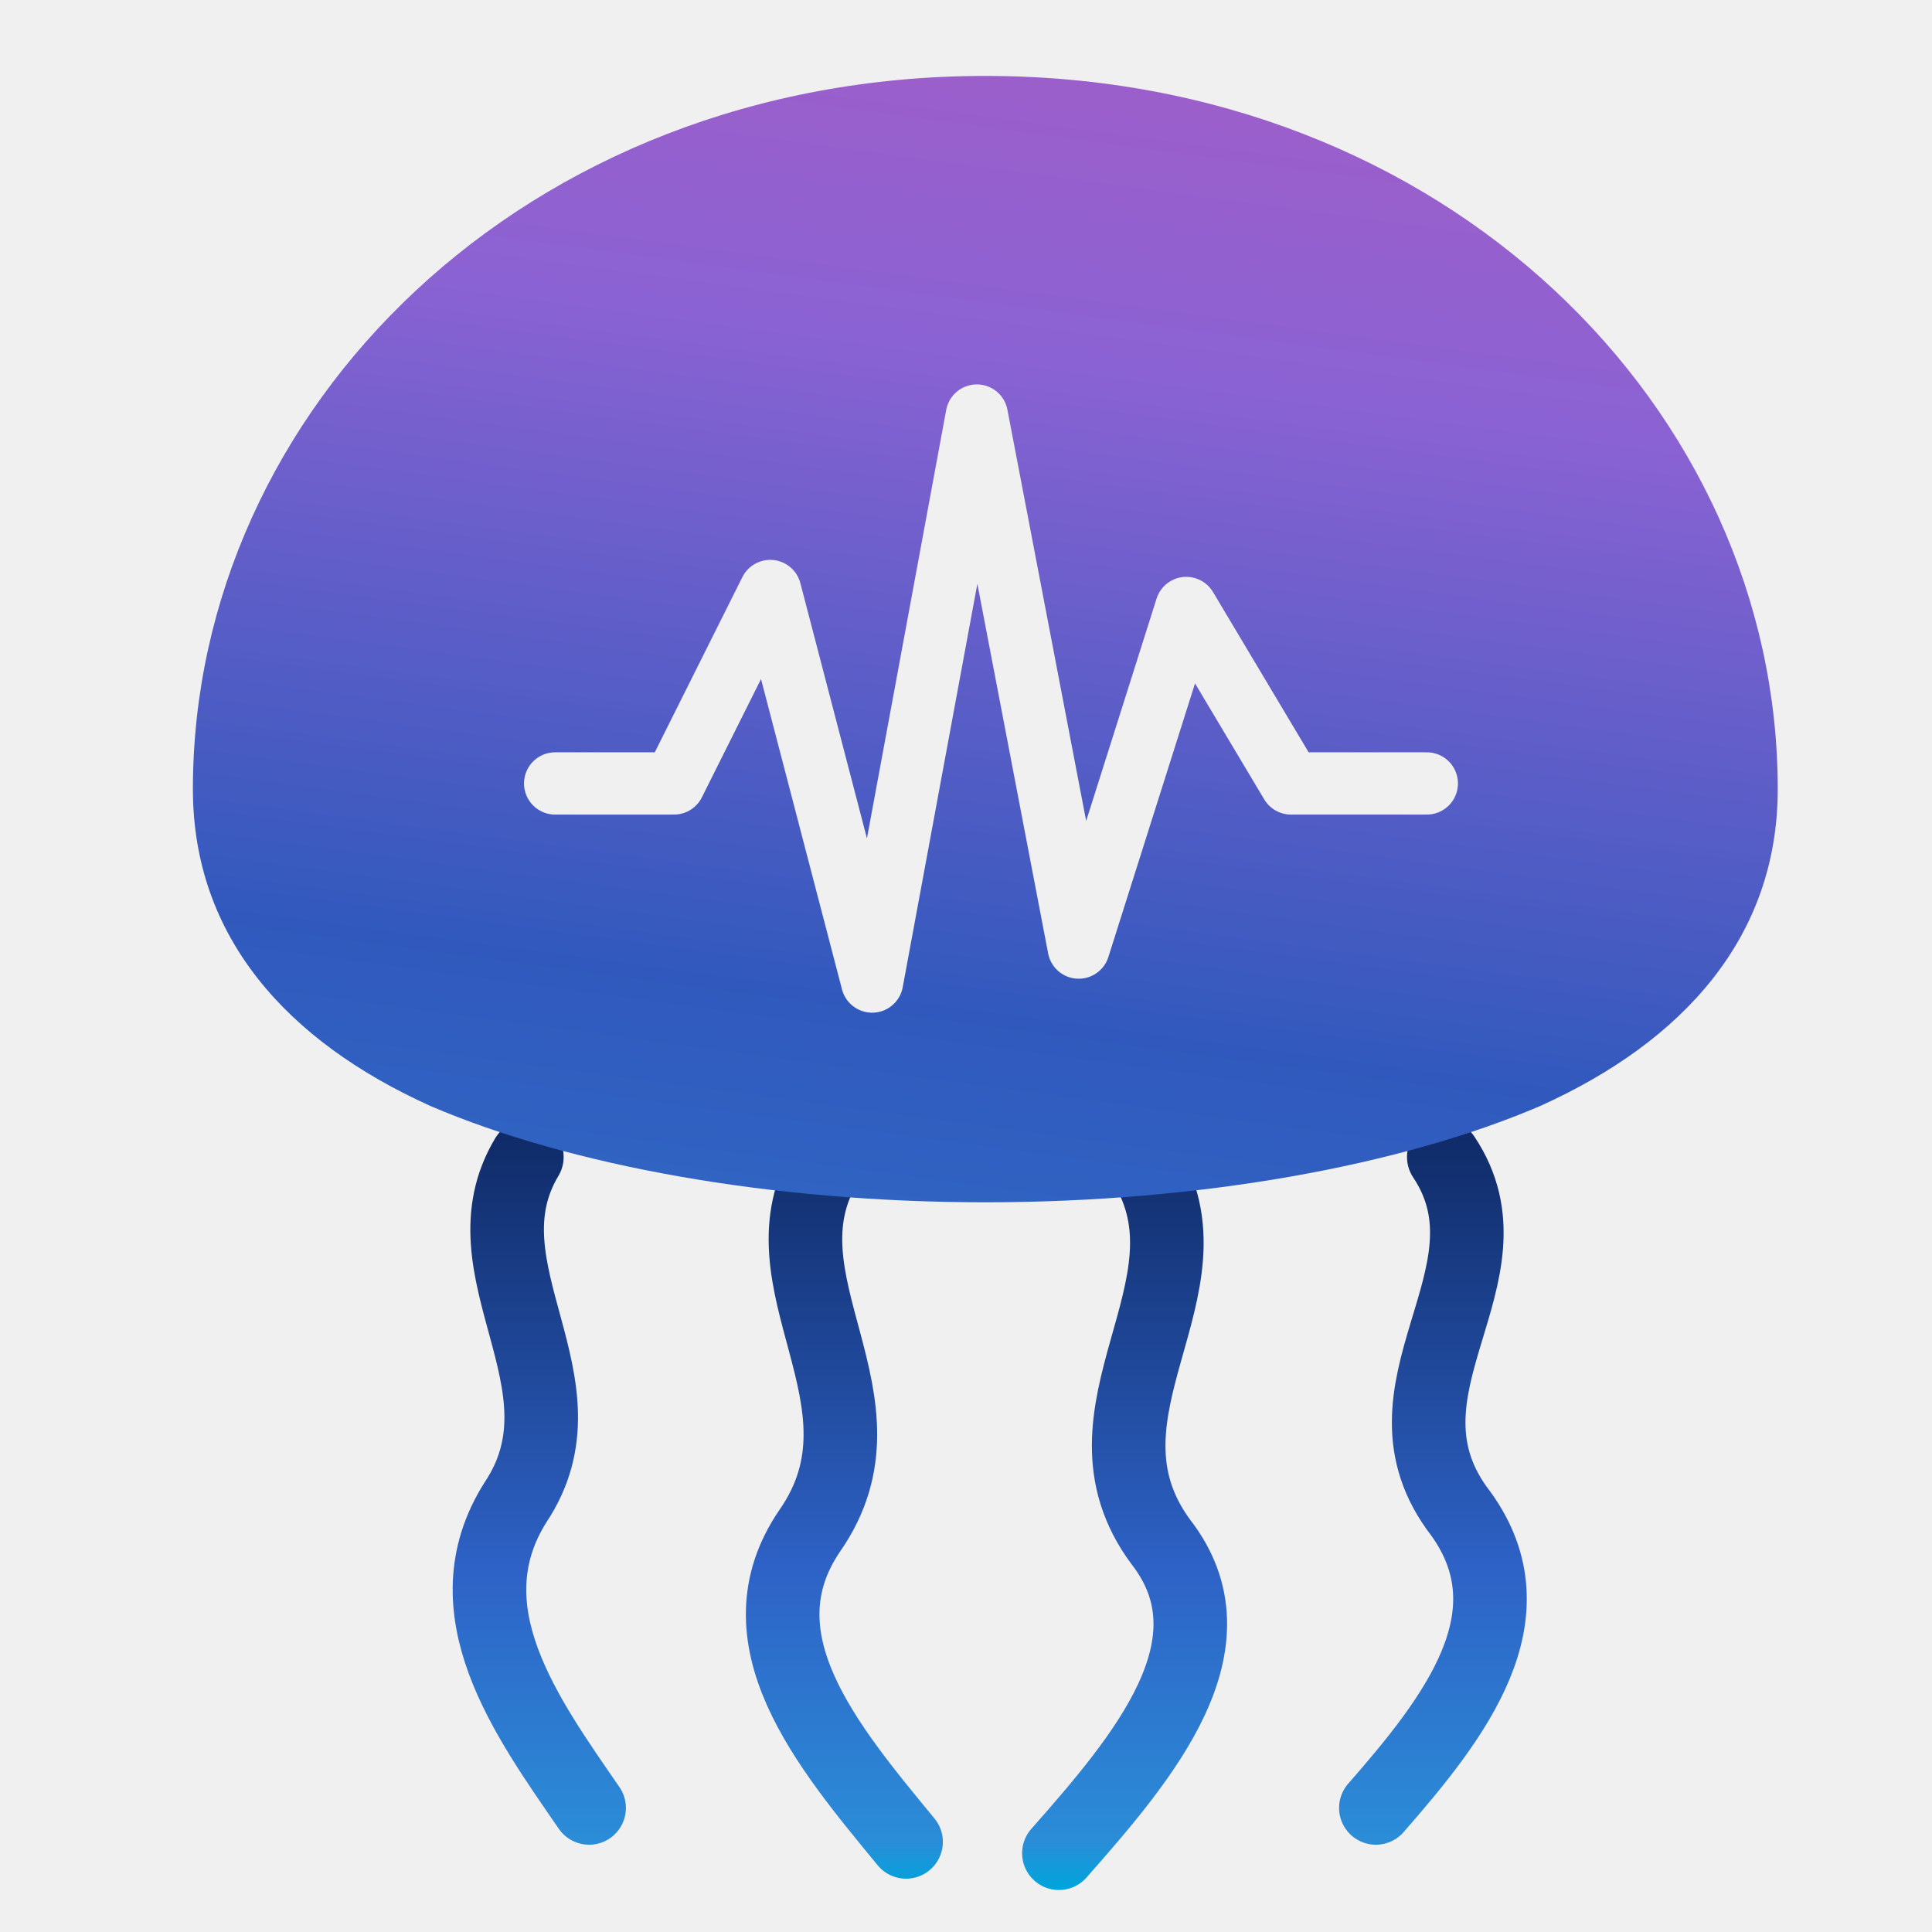
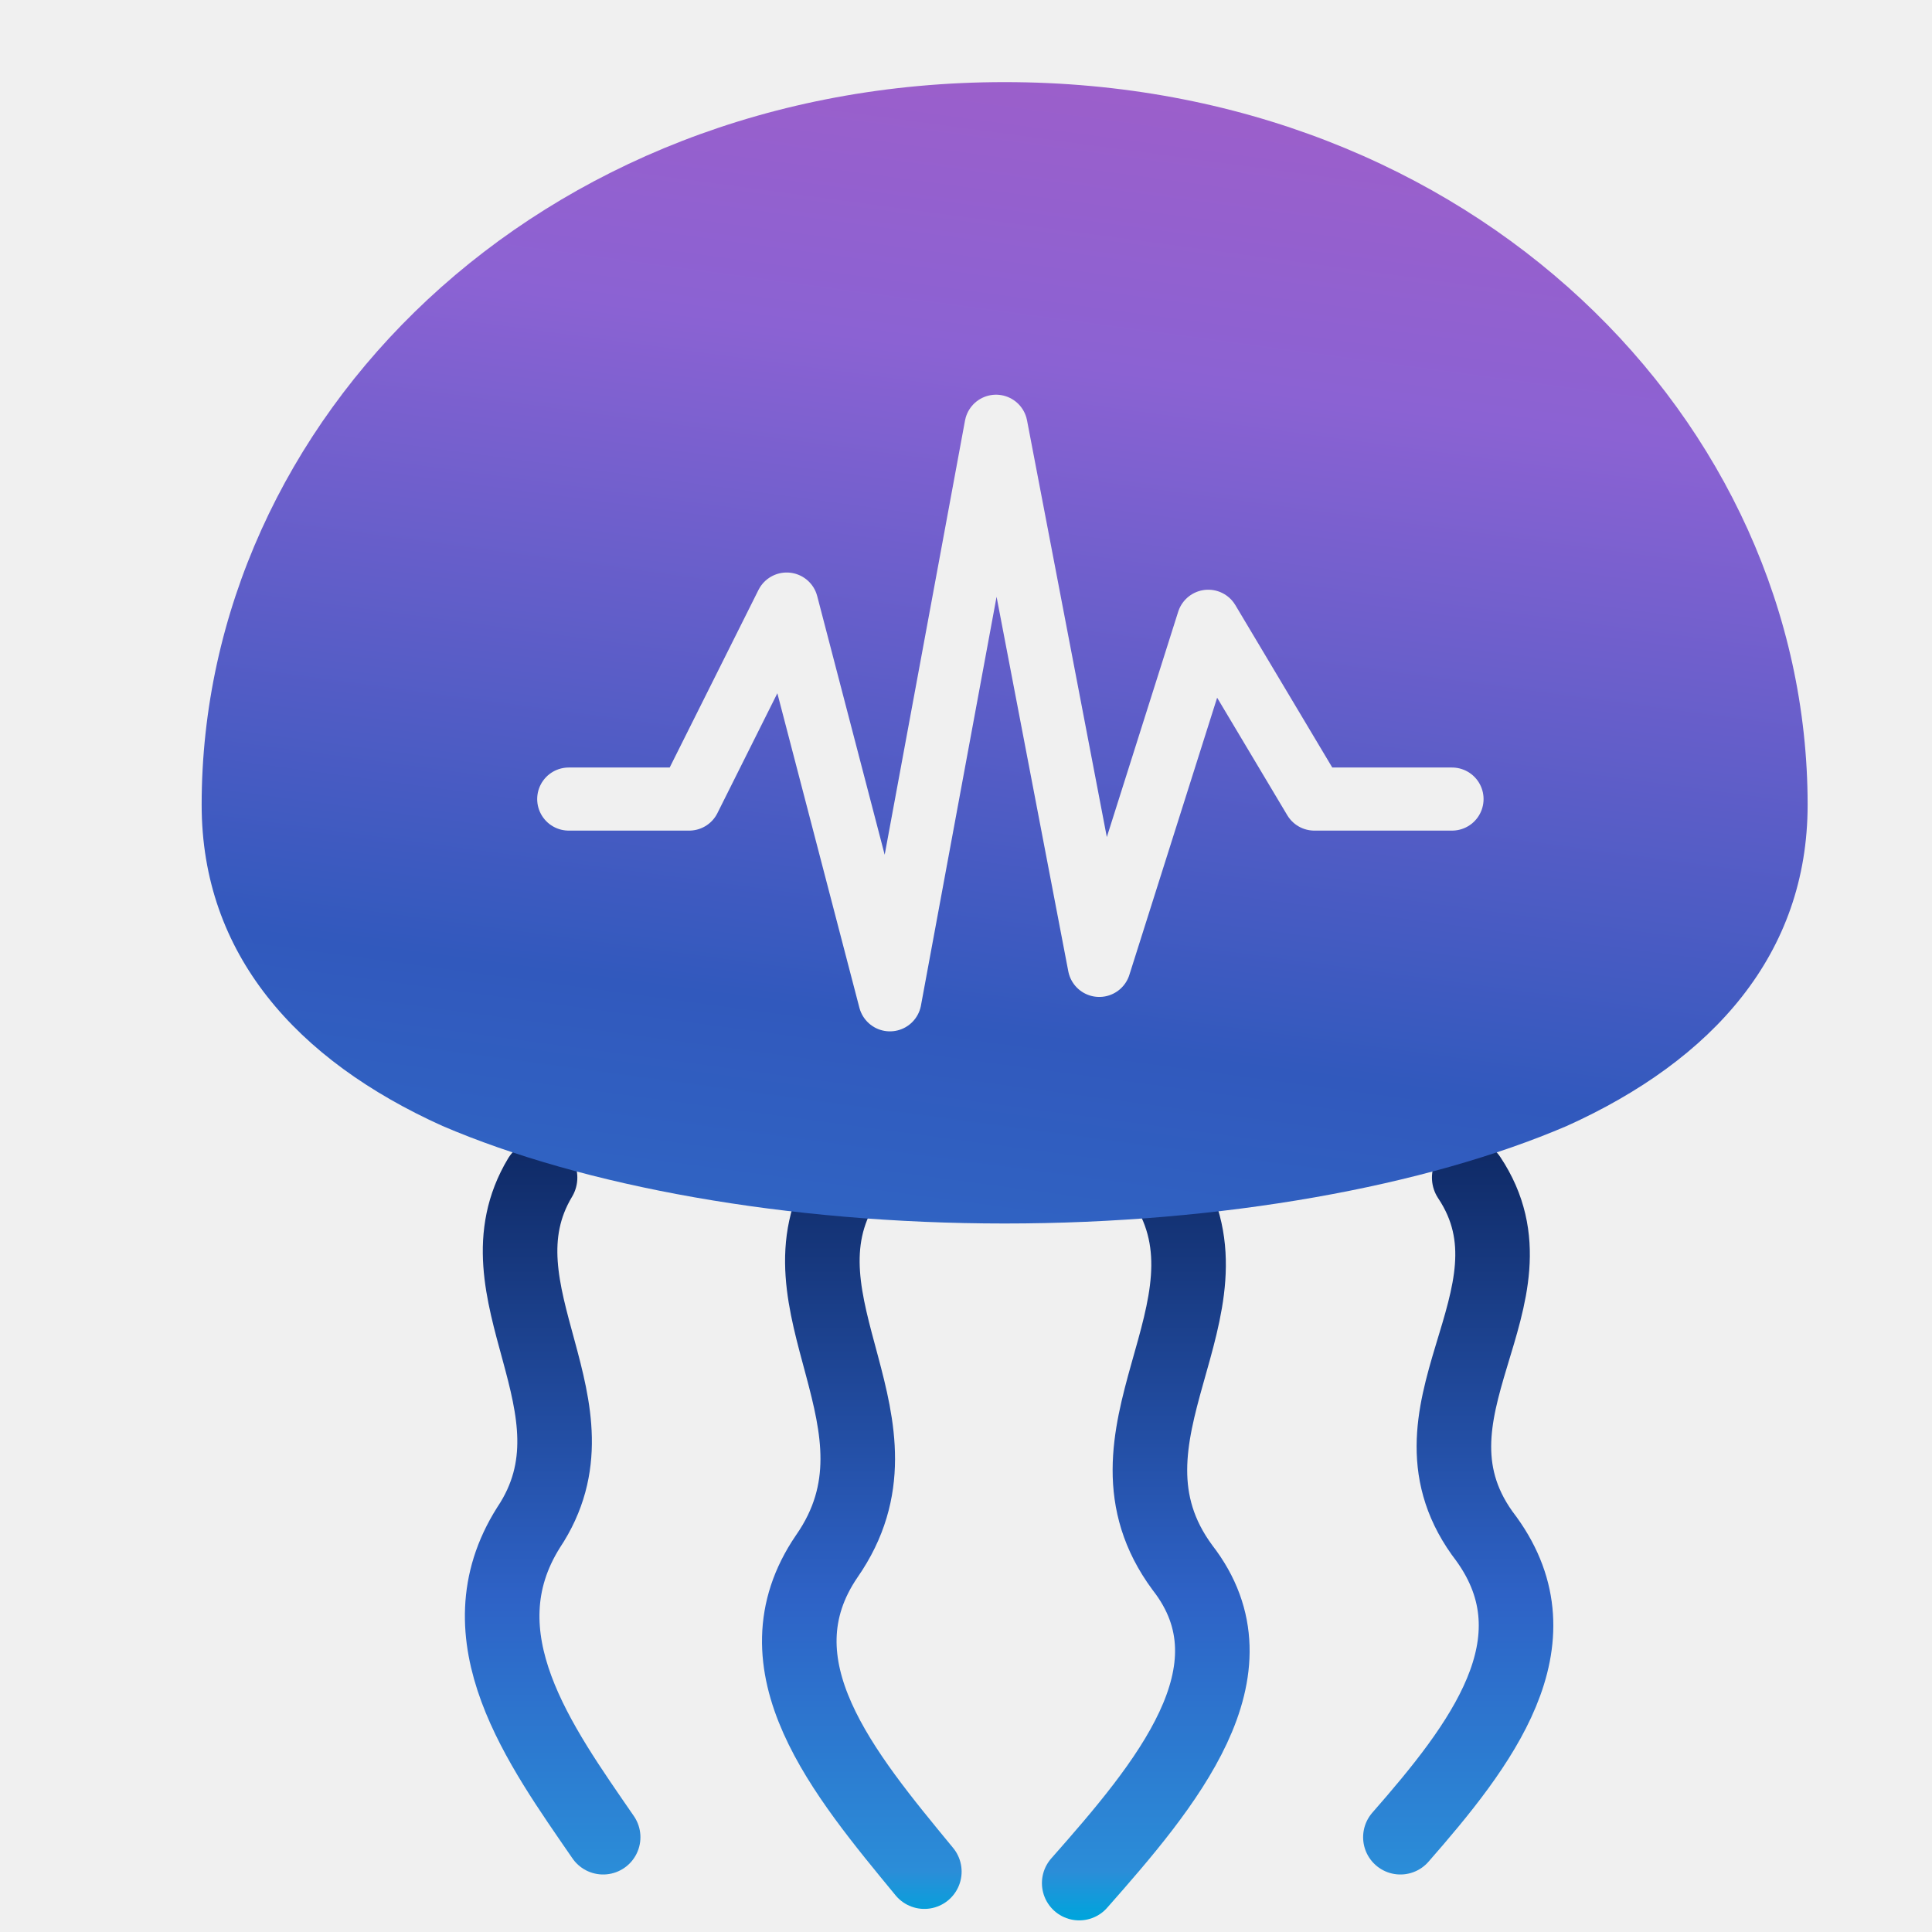
<svg xmlns="http://www.w3.org/2000/svg" viewBox="0 0 1024 1024" fill="none">
  <defs>
    <linearGradient id="atolla-gradient" x1="590" y1="84" x2="478" y2="914" gradientUnits="userSpaceOnUse">
      <stop offset="0%" stop-color="#AA5CC3" />
      <stop offset="22%" stop-color="#8B62D3" />
      <stop offset="50%" stop-color="#3159BD" />
      <stop offset="76%" stop-color="#2D78CE" />
      <stop offset="100%" stop-color="#57B3E8" />
    </linearGradient>
    <linearGradient id="atolla-tentacle-gradient" x1="512" y1="536" x2="512" y2="804" gradientUnits="userSpaceOnUse">
      <stop offset="0%" stop-color="#0F2A66" />
      <stop offset="58%" stop-color="#2E62C6" />
      <stop offset="94%" stop-color="#2B8DD8" />
      <stop offset="100%" stop-color="#00A4DC" />
    </linearGradient>
    <mask id="wave-cutout-mask" maskUnits="userSpaceOnUse" x="220" y="160" width="604" height="430">
      <rect x="220" y="160" width="604" height="430" fill="white" />
      <path d="M360 414L402 414L436 346L472 484L509 284L545 472L583 352L620 414L668 414" fill="none" stroke="black" stroke-width="22" stroke-linecap="round" stroke-linejoin="round" />
    </mask>
  </defs>
-   <g id="icon-tentacles" fill="none" stroke="url(#atolla-tentacle-gradient)" stroke-width="26" stroke-linecap="round" stroke-linejoin="round" transform="translate(-245.76 -205.76) scale(1.50)">
+   <g id="icon-tentacles" fill="none" stroke="url(#atolla-tentacle-gradient)" stroke-width="26" stroke-linecap="round" stroke-linejoin="round" transform="translate(-245.76 -205.76) scale(1.52)">
    <path d="M350 546C326 586 374 626 346 668C322 706 350 744 372 776" />
    <path d="M456 548C430 590 482 632 450 678C424 716 456 754 484 788" />
    <path d="M568 548C596 592 540 636 574 682C602 718 568 758 538 792" />
    <path d="M674 546C702 588 646 628 680 672C706 708 678 744 650 776" />
  </g>
-   <g id="icon-bell" fill="url(#atolla-gradient)" mask="url(#wave-cutout-mask)" transform="translate(-245.76 -205.76) scale(1.50)">
+   <g id="icon-bell" fill="url(#atolla-gradient)" mask="url(#wave-cutout-mask)" transform="translate(-245.76 -205.76) scale(1.52)">
    <path d="M512 164C349 164 232 282 232 416C232 468 265 505 316 528C365 549 436 562 512 562C588 562 659 549 708 528C759 505 792 468 792 416C792 282 675 164 512 164Z" />
  </g>
</svg>
